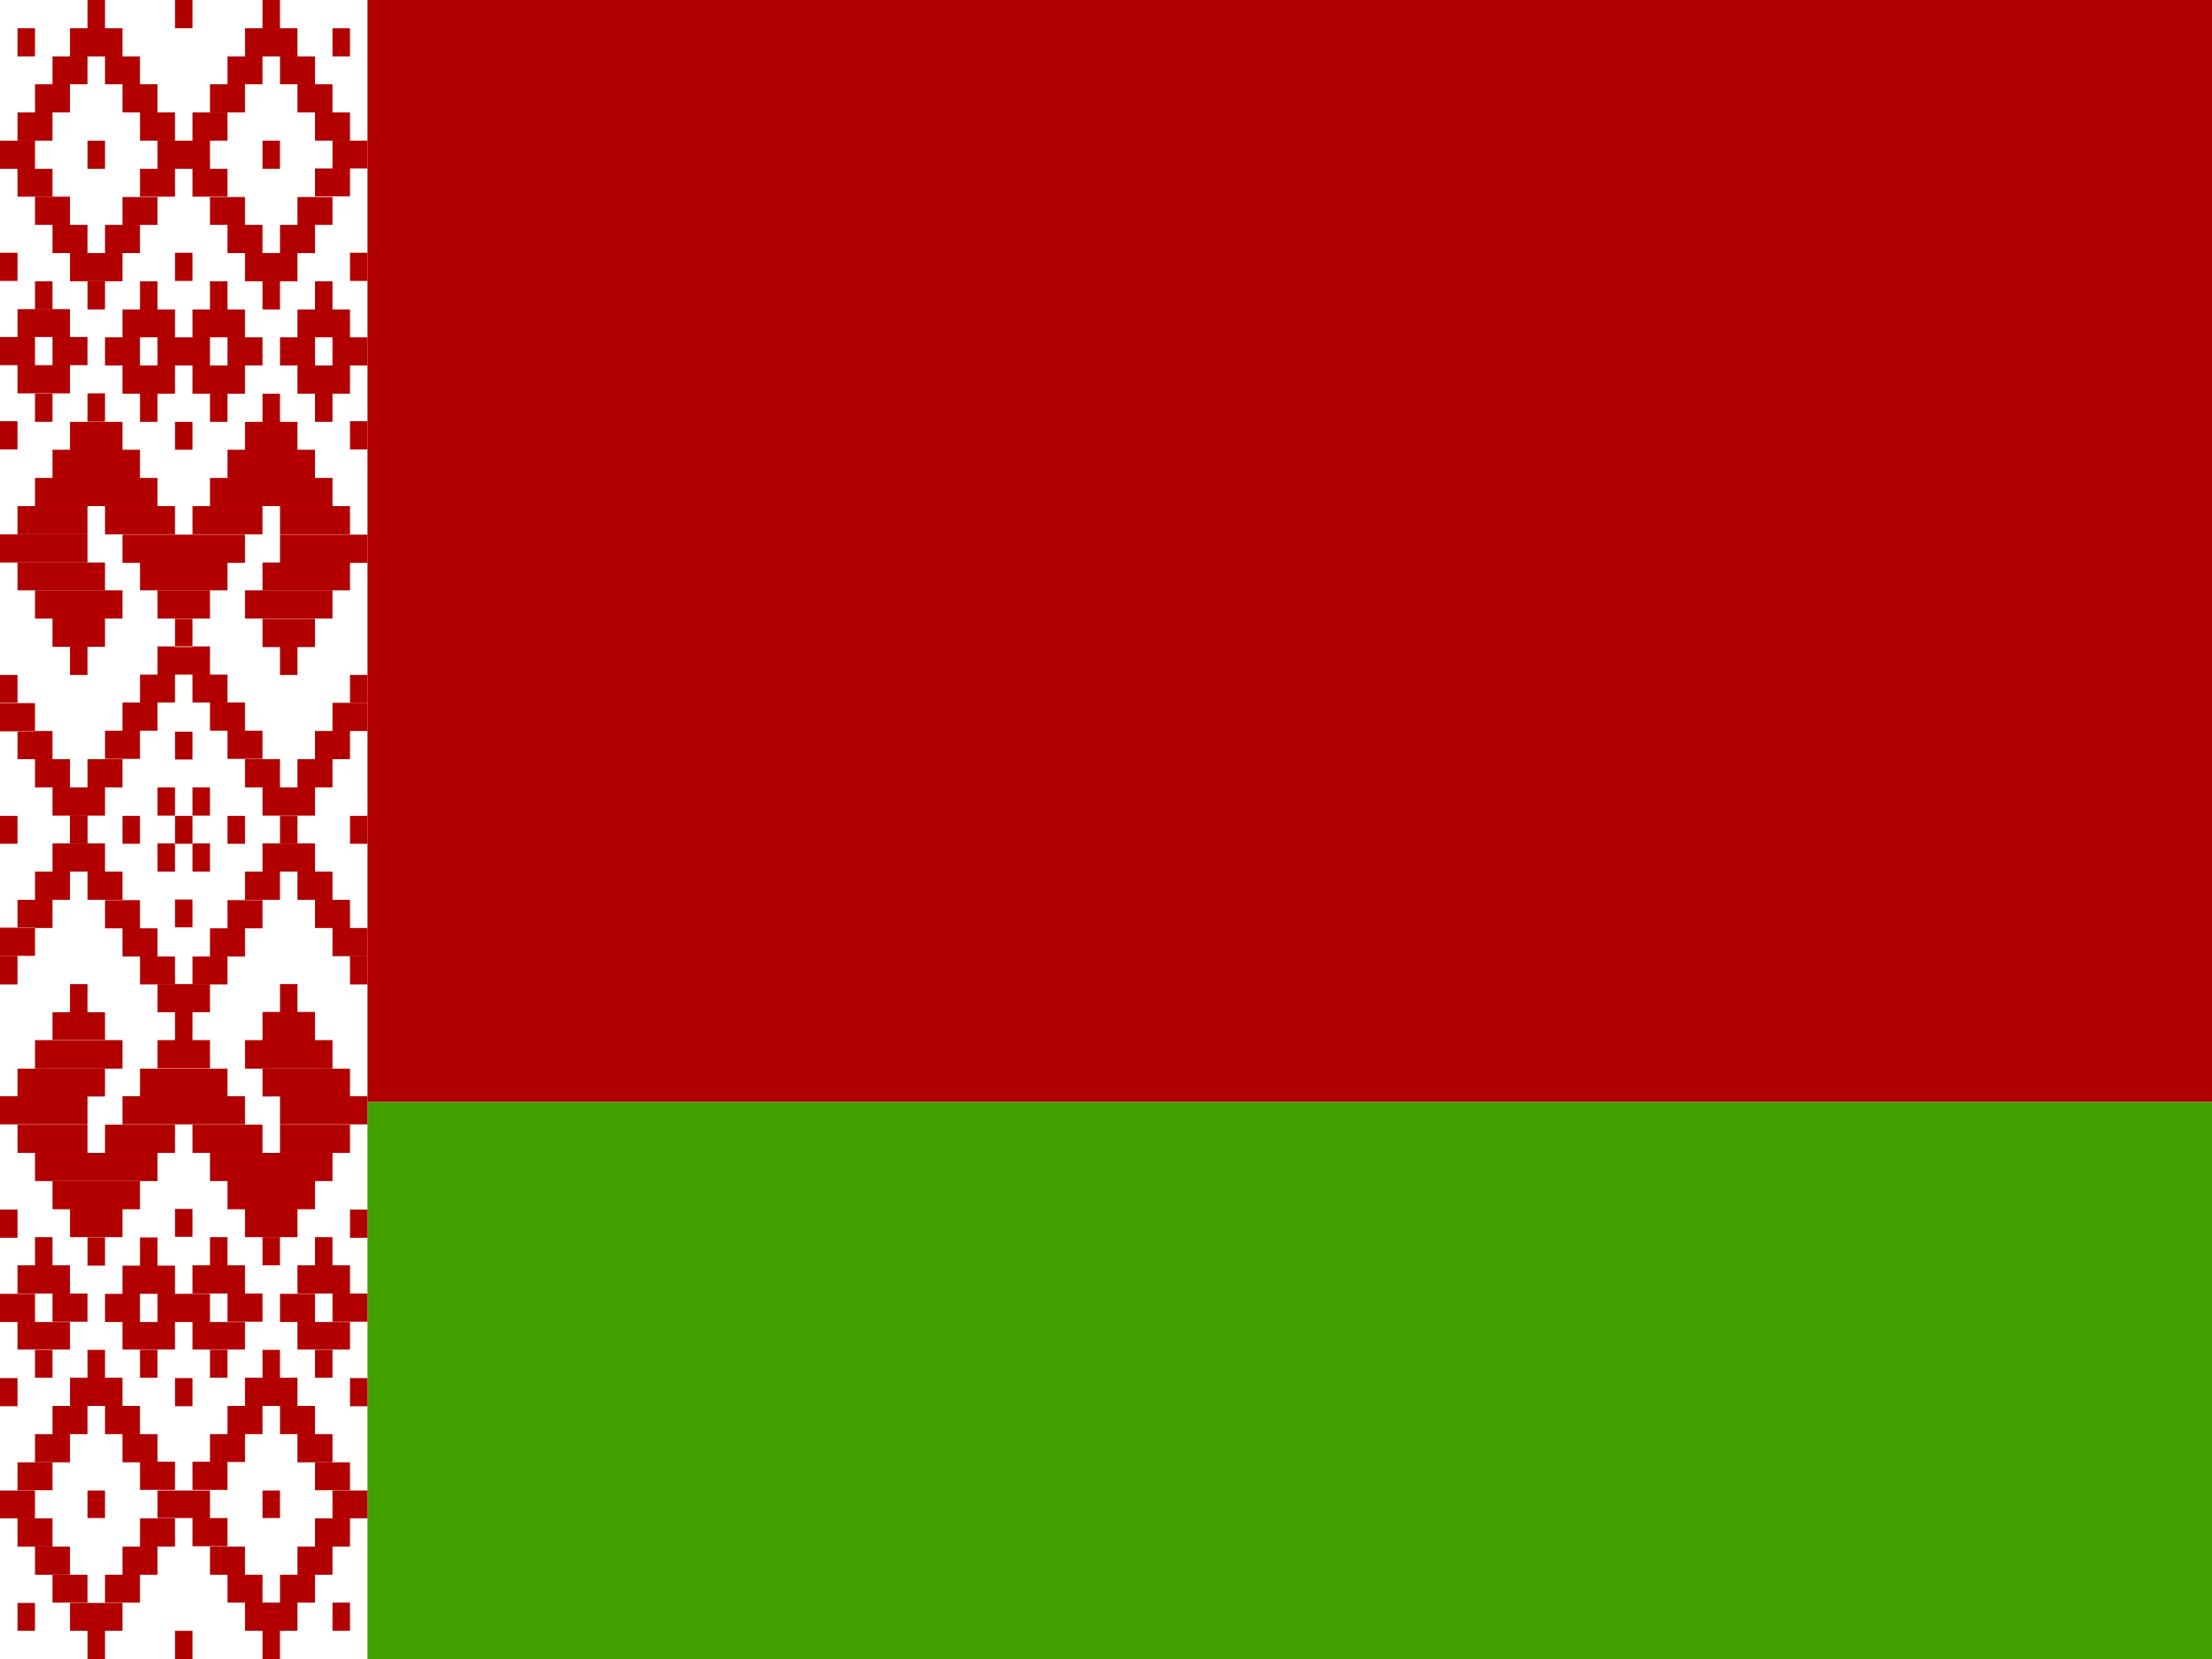
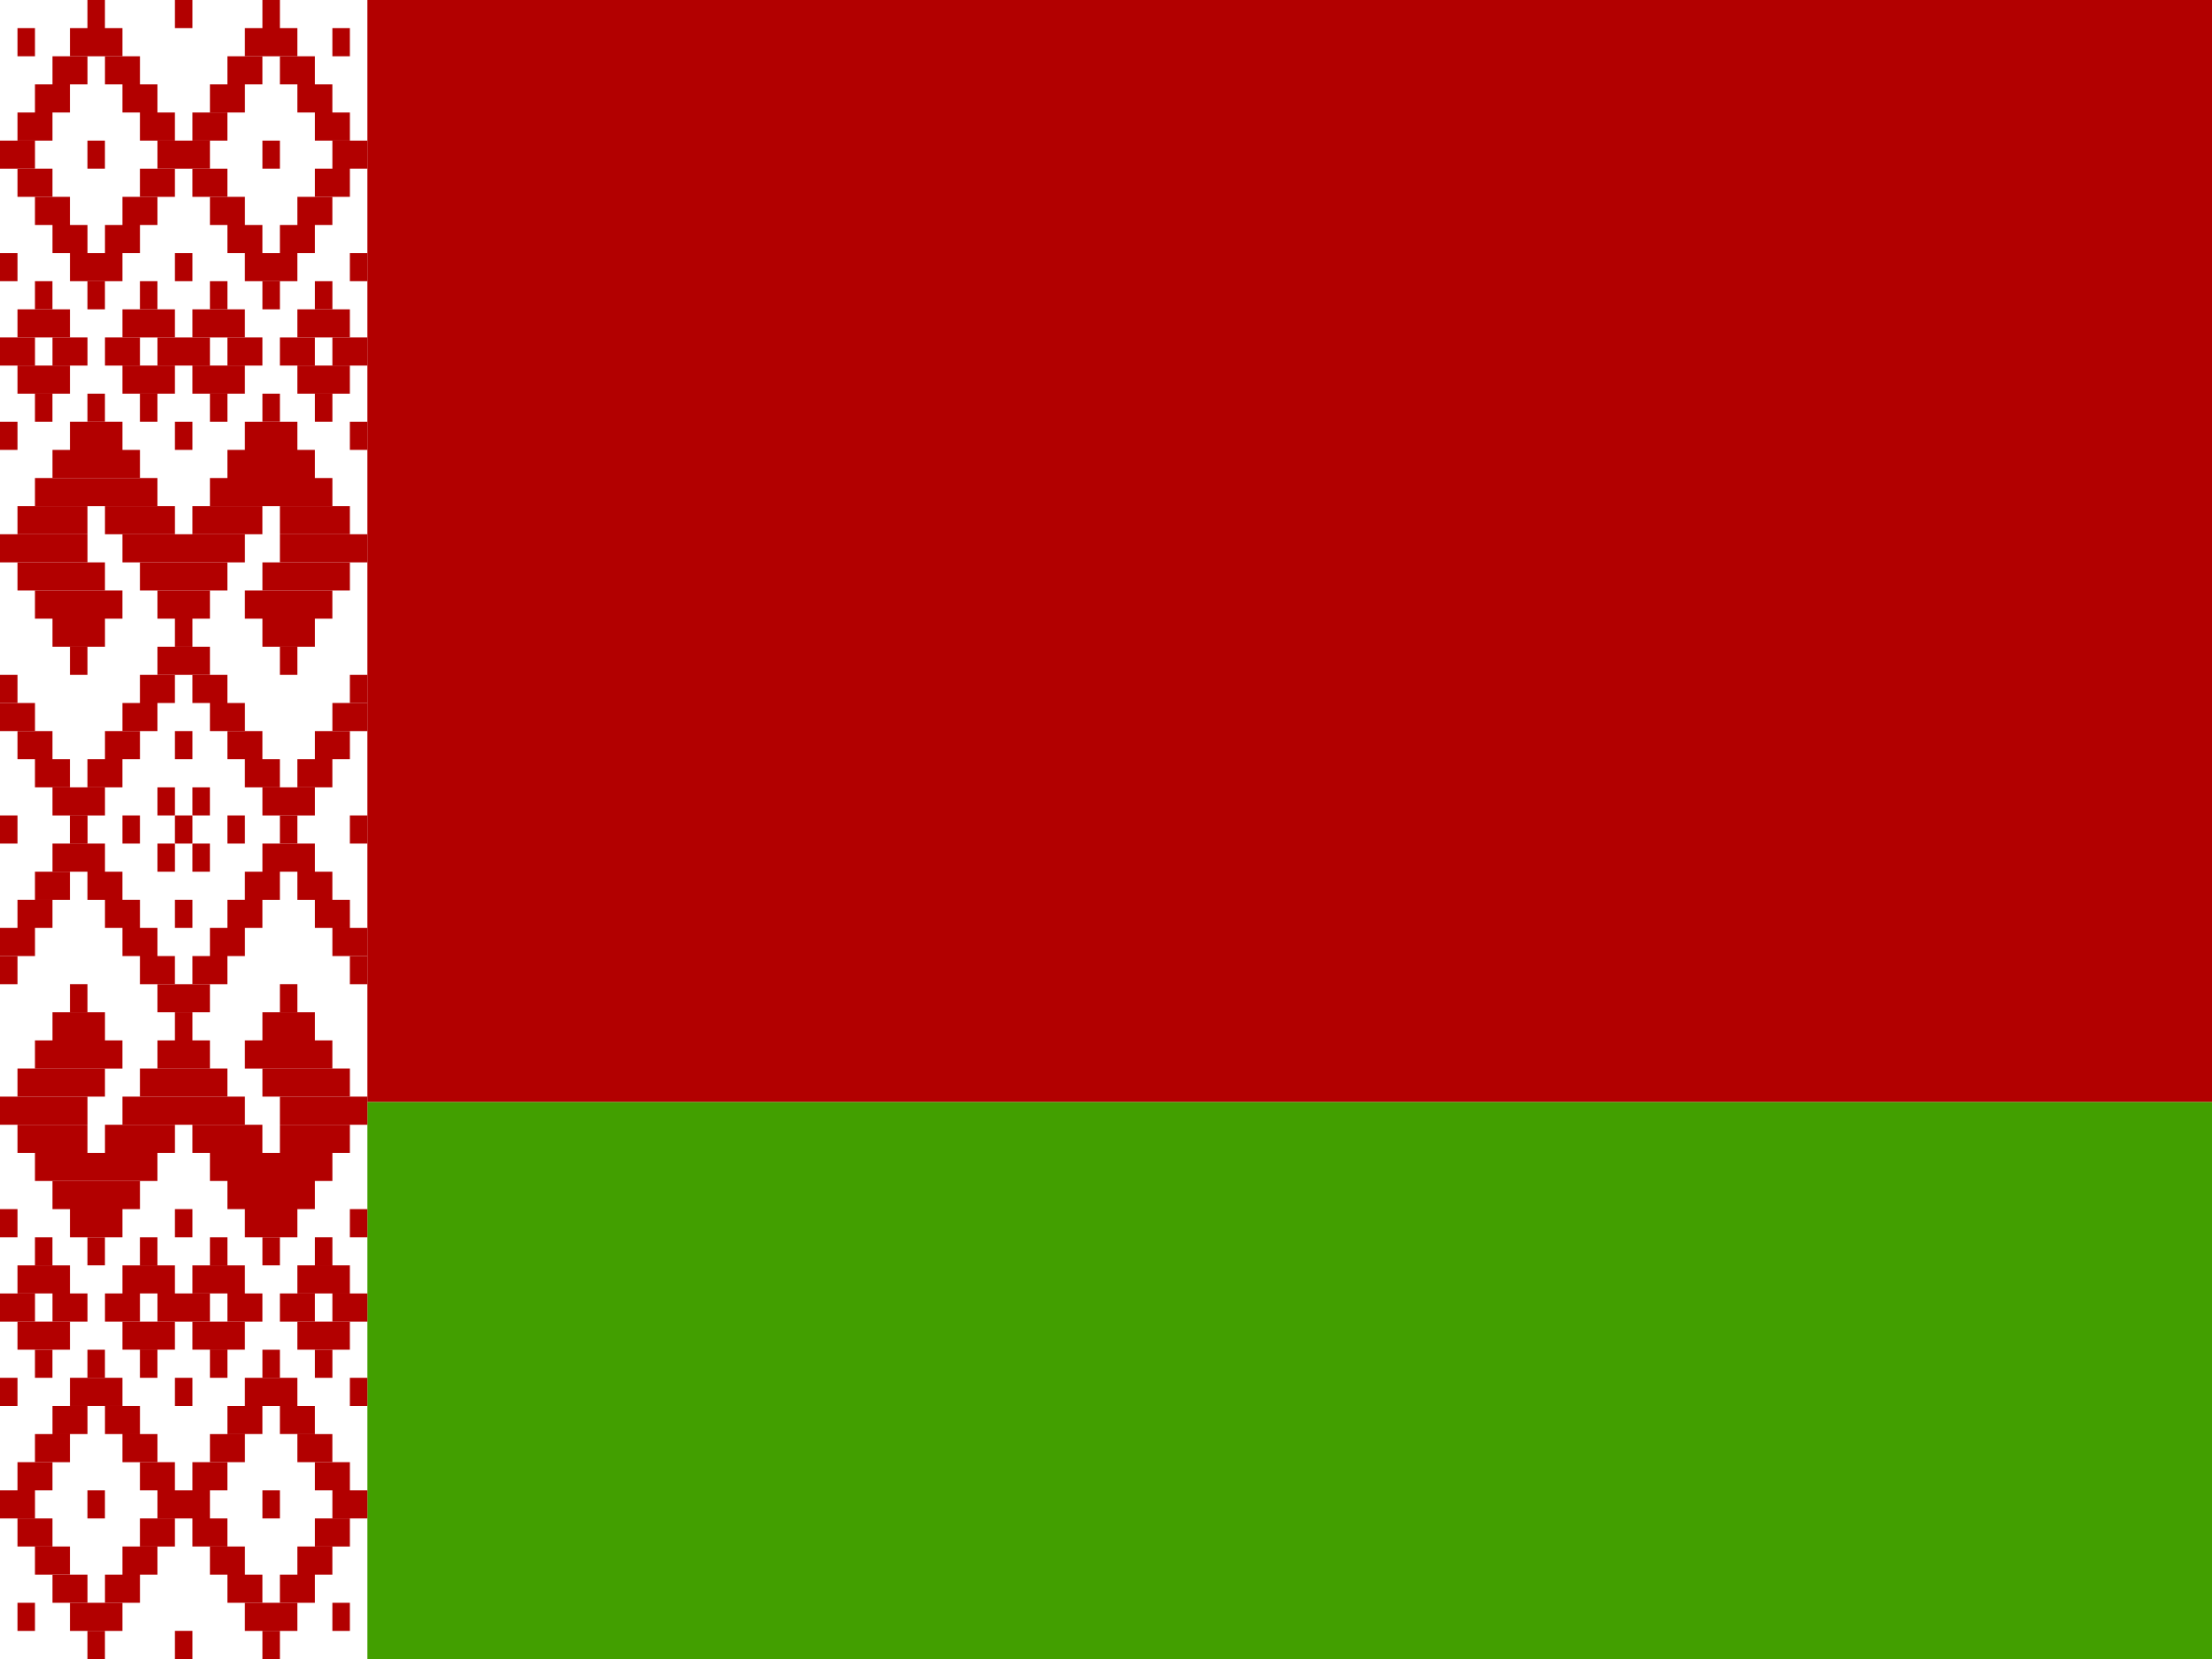
<svg xmlns="http://www.w3.org/2000/svg" id="flag-icon-css-by" width="640" height="480">
  <defs>
    <clipPath id="a">
-       <path fill-opacity=".7" d="M0 0h682.6v512H0z" />
+       <path fill-opacity=".67" d="M0 0h682.6v512H0z" />
    </clipPath>
  </defs>
  <g fill-rule="evenodd" clip-path="url(#a)" transform="scale(.9376 .9375)">
-     <path fill="#b20000" d="M0 0h1024v340.1H0z" />
-     <path fill="#429f00" d="M0 340.1h1024V512H0z" />
-     <path fill="#fff" d="M0 0h113.4v512H0z" />
+     <path fill="#b20000" d="M0 0h1024v340.11H0z" />
+     <path fill="#429f00" d="M0 340.11h1024V512H0z" />
+     <path fill="#fff" d="M0 0h113.37v512H0z" />
    <g fill="#b20000" stroke-width="1pt">
-       <path d="M5.4 8.7h5.4v8.7H5.4zm16.2 0h16.2v8.7H21.6zM27 0h5.4v8.7H27zm27 0h5.4v8.7H54zm21.6 8.7h16.2v8.7H75.6zM81 0h5.4v8.7H81zM16.2 17.4H27V26H16.2zm16.2 0h10.8V26H32.4zm37.8 0H81V26H70.2zm16.2 0h10.8V26H86.4zM10.8 26h10.8v8.7H10.8zm27 0h10.8v8.7H37.8zm27 0h10.8v8.7H64.8zm27 0h10.8v8.7H91.8zm10.8-17.3h5.4v8.7h-5.4zm-97.2 26h10.8v8.7H5.4zm37.8 0H54v8.7H43.2zm54 0H108v8.7H97.2zm-86.4 26h10.8v8.7H10.8zm5.4 8.7H27v8.7H16.2zm21.6-8.6h10.8v8.6H37.8zm-5.4 8.6h10.8v8.7H32.4zm-10.8 8.7h16.2v8.7H21.6z" />
-       <path d="M27 86.8h5.4v8.7H27zm37.8-26h10.8v8.6H64.8zm5.4 8.6H81v8.7H70.2zm21.6-8.6h10.8v8.6H91.8zm-5.4 8.6h10.8v8.7H86.4zm-10.8 8.7h16.2v8.7H75.6zM81 86.8h5.4v8.7H81zM54 78h5.4v8.7H54zm-54 0h5.4v8.7H0zm108 0h5.4v8.7H108zm-81 43.4h5.4v8.7H27zM21.6 130.2h16.2v8.6H21.6zm-5.4 8.6h27v8.7h-27zM81 121.5h5.4v8.7H81zM75.6 130.2h16.2v8.6H75.6zm-5.4 8.6h27v8.7h-27zm5.4 43.4h27v8.7h-27zm-10.8-34.7h37.8v8.7H64.8zm-54 0h37.8v8.7H10.8zm5.4 43.4h16.2v8.7H16.2zm-5.4-8.7h27v8.7h-27zM86.4 165h27v8.7h-27zm-5.4 26h16.2v8.7H81z" />
-       <path d="M21.6 199.6H27v8.7h-5.4zm64.8 0h5.4v8.7h-5.4zM0 164.9h27v8.7H0zm48.6 17.3h16.2v8.7H48.6zM54 191h5.4v8.7H54zm-16.2-26h37.8v8.7H37.8zM59.4 34.7h10.8v8.7H59.4zm-10.8 8.7h16.2v8.7H48.6zm-5.4 8.7H54v8.6H43.2zm16.2 0h10.8v8.6H59.4zM0 43.4h10.8v8.7H0zm5.4 8.7h10.8v8.6H5.4zm97.2-8.7h10.8V52h-10.8zM97.2 52H108v8.6H97.2zM0 130h5.4v8.7H0zm108 0h5.4v8.7H108zm-59.4 69.5h16.2v8.7H48.6zm-5.4 8.7H54v8.6H43.2zm16.2 0h10.8v8.6H59.4zm-21.6 8.6h10.8v8.7H37.8zm27 0h10.8v8.7H64.8zm-32.4 8.7h10.8v8.7H32.4zm37.8 0H81v8.7H70.2zM27 234.3h10.8v8.7H27zm48.6 0h10.8v8.7H75.6zM16.2 243h16.2v8.7H16.2zm64.8 0h16.2v8.7H81zm10.8-8.7h10.8v8.7H91.8zm5.4-8.7H108v8.7H97.2zm5.4-8.7h10.8v8.7h-10.8zm-91.8 17.4h10.8v8.7H10.8zm-5.4-8.7h10.8v8.7H5.4zM0 217h10.8v8.7H0zm21.6 34.8H27v8.6h-5.4zm64.8 0h5.4v8.6h-5.4zm-32.4-26h5.4v8.6H54zm-16.2 26h5.4v8.6h-5.4zm32.4 0h5.4v8.6h-5.4zm-16.2 0h5.4v8.6H54zm-54 0h5.4v8.6H0zm108 0h5.4v8.6H108zM54 130.2h5.4v8.6H54zM27 43.4h5.4v8.7H27zm54 0h5.4v8.7H81zm-32.4 60.7h16.2v8.7H48.6zm-10.8 8.7H54v8.7H37.8zm5.4 8.7h5.4v8.7h-5.4zm-10.8-17.4h10.8v8.7H32.4zm5.4-8.6H54v8.6H37.8zM43.2 86.8h5.4v8.7h-5.4zm16.2 8.7h16.2v8.6H59.4zM64.8 86.8h5.4v8.7h-5.4zm5.4 17.3H81v8.7H70.2zm-10.8 8.7h16.2v8.7H59.4zm5.4 8.7h5.4v8.7h-5.4zm21.6-17.4h10.8v8.7H86.4zm5.4-8.6H108v8.6H91.8zm10.8 8.6h10.8v8.7h-10.8zm-10.8 8.7H108v8.7H91.8zM97.2 121.5h5.4v8.7h-5.4zm0-34.7h5.4v8.7h-5.4zM0 104h10.8v8.7H0zm5.4-8.6h16.2v8.6H5.4zm10.8 8.6H27v8.7H16.2zm-10.8 8.7h16.2v8.7H5.4z" />
-       <path d="M10.8 121.5h5.4v8.7h-5.4zm0-34.7h5.4v8.7h-5.4zm-5.4 69.4H27v8.7H5.4zm27 0H54v8.7H32.4zm27 0H81v8.7H59.4zm27 0H108v8.7H86.4zm-43.2 17.4h27v8.6h-27zm-37.8 0h27v8.6h-27zm75.6 0h27v8.6H81zm27 34.7h5.4v8.6H108zm-108 0h5.4v8.6H0zm5.4 295h5.4v-8.6H5.4zm16.2 0h16.2v-8.6H21.6zM27 512h5.4v-8.7H27zm27 0h5.4v-8.7H54zm21.6-8.7h16.2v-8.7H75.6zM81 512h5.4v-8.7H81zm-64.8-17.4H27V486H16.2zm16.2 0h10.8V486H32.4zm37.8 0H81V486H70.2zm16.2 0h10.8V486H86.4zM37.8 486h10.8v-8.7H37.8zm27 0h10.8v-8.7H64.8zm27 0h10.8v-8.7H91.8zm10.8 17.3h5.4v-8.7h-5.4zm-97.2-26h10.8v-8.7H5.4zM43.2 477.3H54v-8.7H43.2zm54 0H108v-8.7H97.2zm-86.4-26h10.8v-8.7H10.8zm5.4-8.7H27v-8.7H16.2zm21.6 8.7h10.8v-8.7H37.8zm-5.4-8.7h10.8v-8.7H32.4zm-10.8-8.7h16.2v-8.7H21.6zM27 425.2h5.4v-8.6H27zm37.8 26h10.8v-8.6H64.8zm5.4-8.6H81v-8.7H70.2zm21.6 8.7h10.8v-8.7H91.8zm-5.4-8.7h10.8v-8.7H86.4zm-10.8-8.7h16.2v-8.7H75.6zM81 425.2h5.4v-8.6H81zM54 434h5.4v-8.7H54zm-54 0h5.4v-8.7H0zm108 0h5.4v-8.7H108zm-81-43.4h5.4v-8.7H27zM21.6 381.8h16.2v-8.6H21.6zm-5.4-8.6h27v-8.7h-27zM81 390.5h5.4v-8.7H81z" />
-       <path d="M75.6 381.8h16.2v-8.6H75.6zm-5.4-8.6h27v-8.7h-27zm5.4-43.4h27V321h-27zm-10.8 34.7h37.8v-8.7H64.8zm-54 0h37.8v-8.7H10.8zm5.4-43.4h16.2v-8.7H16.2zm-5.4 8.7h27V321h-27zM86.4 347h27v-8.7h-27zm-5.4-26h16.2v-8.7H81zM0 347h27v-8.7H0zm48.6-17.3h16.2V321H48.6zM54 321h5.4v-8.7H54zm-16.2 26h37.8v-8.7H37.8zm21.6 130.2h10.8v-8.7H59.4zm-10.8-8.7h16.2V460H48.6zm-5.4-8.7H54v-8.7H43.2zm16.2 0h10.8v-8.7H59.4zM0 468.6h10.8V460H0zm5.4-8.7h10.8v-8.6H5.4zm97.2 8.7h10.8V460h-10.8zm-5.4-8.7H108v-8.6H97.2zM0 382h5.4v-8.7H0zm108 0h5.4v-8.7H108zm-64.8-78.2H54v-8.6H43.2zm16.2 0h10.8v-8.6H59.4zm-21.6-8.6h10.8v-8.7H37.8zm27 0h10.8v-8.7H64.8zm-32.4-8.7h10.8v-8.7H32.4zm37.8 0H81v-8.7H70.2zM27 277.7h10.8V269H27zm48.6 0h10.8V269H75.6zM16.2 269h16.2v-8.7H16.2zm64.8 0h16.2v-8.7H81zm10.8 8.7h10.8V269H91.8zM97.2 286.4H108v-8.7H97.2zm5.4 8.7h10.8v-8.7h-10.8zm-91.8-17.4h10.8V269H10.8zM5.4 286.4h10.8v-8.7H5.4zM0 295h10.8v-8.7H0zm21.6-34.8H27v-8.6h-5.4zm32.4 26h5.4v-8.6H54zm0 95.5h5.4v-8.6H54zm-27 86.8h5.4V460H27zm54 0h5.4V460H81zM48.6 408h16.2v-8.7H48.6zm-10.8-8.7H54v-8.7H37.8zm5.4-8.7h5.4v-8.7h-5.4zM32.4 408h10.8v-8.7H32.4zM37.8 416.5H54V408H37.8zm5.4 8.7h5.4v-8.6h-5.4zm16.2-8.7h16.2V408H59.4zm5.4 8.7h5.4v-8.6h-5.4zM70.2 407.9H81v-8.7H70.2zm-10.8-8.7h16.2v-8.7H59.4zm5.4-8.7h5.4v-8.7h-5.4zM86.4 408h10.8v-8.7H86.4zM91.8 416.5H108V408H91.8zM102.6 407.9h10.8v-8.7h-10.8zm-10.8-8.7H108v-8.7H91.8zm5.4-8.7h5.4v-8.7h-5.4zm0 34.7h5.4v-8.6h-5.4zM0 408h10.8v-8.7H0zM5.4 416.5h16.2V408H5.4z" />
-       <path d="M16.2 407.9H27v-8.7H16.2zm-10.8-8.7h16.2v-8.7H5.4zm5.4-8.7h5.4v-8.7h-5.4zm0 34.7h5.4v-8.6h-5.4zm-5.4-69.4H27v-8.7H5.4zm27 0H54v-8.7H32.4zm27 0H81v-8.7H59.4zm27 0H108v-8.7H86.4zm-43.2-17.4h27v-8.6h-27zm-37.8 0h27v-8.6h-27zm75.6 0h27v-8.6H81zm27-34.6h5.4V295H108zm-108 0h5.4V295H0zm48.6-43.5H54v8.7h-5.4zm10.8 0h5.4v8.7h-5.4zm0-17.3h5.4v8.7h-5.4zm-10.8 0H54v8.7h-5.4zM10.8 477.3h10.8v8.7H10.8zm75.6-164.9h5.4v-8.7h-5.4zm-64.8 0H27v-8.7h-5.4zm27-8.7h16.2v8.7H48.6z" />
+       <path d="M5.394 8.682h5.398v8.68H5.394zm16.196 0h16.196v8.68H21.59zM26.983 0h5.398v8.68h-5.397zM53.98 0h5.4v8.68h-5.4zm21.59 8.682h16.197v8.68H75.57zM80.98 0h5.398v8.68H80.98z" />
+       <path d="M16.196 17.36h10.798v8.68H16.196zm16.196 0H43.19v8.68H32.392zm37.785 0h10.798v8.68H70.177zm16.196 0H97.17v8.68H86.374zm-75.586 8.68h10.798v8.678H10.787zm26.999 0h10.797v8.678H37.786zm26.998 0H75.58v8.678H64.785zm26.983 0h10.797v8.678H91.767zM102.57 8.682h5.397v8.68h-5.398zM5.394 34.718h10.798v8.678H5.394zm37.786 0h10.797v8.678H43.18zm53.995 0h10.798v8.678H97.175zM10.787 60.75h10.798v8.68H10.787zm5.409 8.68h10.798v8.677H16.196zm21.59-8.68h10.797v8.68H37.786zm-5.394 8.68H43.19v8.677H32.392zM21.59 78.107h16.196v8.678H21.59z" />
+       <path d="M26.983 86.784h5.398v8.68h-5.397zm37.801-26.032H75.58v8.678H64.785zm5.393 8.678h10.798v8.677H70.177zm21.59-8.68h10.797v8.68H91.767zm-5.394 8.68H97.17v8.677H86.374zM75.57 78.107h16.197v8.678H75.57z" />
+       <path d="M80.98 86.784h5.398v8.68H80.98zm-27-8.677h5.4v8.678h-5.4zm-53.98 0h5.398v8.678H0zm107.963 0h5.398v8.678h-5.397zm-80.98 43.39h5.398v8.678h-5.397z" />
+       <path d="M21.59 130.174h16.196v8.678H21.59zm-5.394 8.678H43.19v8.678H16.196zm64.784-17.355h5.398v8.678H80.98z" />
+       <path d="M75.57 130.174h16.197v8.678H75.57zm-5.393 8.678H97.17v8.678H70.178zm5.393 43.39h26.994v8.678H75.57zM64.784 147.53h37.79v8.68h-37.79zm-53.997 0h37.79v8.68h-37.79zm5.409 43.39h16.196v8.678H16.196zm-5.409-8.678H37.78v8.678H10.788zm75.586-17.356h26.994v8.678H86.373zM80.98 190.92h16.195v8.678H80.98z" />
+       <path d="M21.59 199.597h5.398v8.68H21.59zm64.783 0h5.398v8.68h-5.397zM0 164.886h26.994v8.678H0zm48.588 17.356h16.196v8.678H48.588zm5.392 8.678h5.4v8.678h-5.4zm-16.194-26.034h37.79v8.678h-37.79zM59.375 34.718h10.798v8.678H59.375z" />
+       <path d="M48.588 43.395h16.196v8.678H48.588z" />
+       <path d="M43.18 52.073h10.797v8.68H43.18zm16.195 0h10.798v8.68H59.375zM0 43.395h10.798v8.678H0z" />
+       <path d="M5.394 52.073h10.798v8.68H5.394zm97.176-8.678h10.797v8.678H102.57zm-5.395 8.678h10.798v8.68H97.175zM0 130.174h5.398v8.678H0zm107.963 0h5.398v8.678h-5.397zm-59.375 69.423h16.196v8.68H48.588z" />
+       <path d="M43.18 208.276h10.797v8.678H43.18zm16.195 0h10.798v8.678H59.375zm-21.589 8.678h10.797v8.678H37.786zm26.998 0H75.58v8.678H64.785z" />
+       <path d="M32.392 225.63H43.19v8.68H32.392zm37.785 0h10.798v8.68H70.177zm-43.194 8.68H37.78v8.678H26.984zm48.587 0h10.8v8.678h-10.8z" />
+       <path d="M16.196 242.987h16.196v8.678H16.196zm64.784 0h16.195v8.678H80.98z" />
+       <path d="M91.767 234.31h10.797v8.678H91.767zm5.408-8.68h10.798v8.68H97.175z" />
+       <path d="M102.57 216.954h10.797v8.678H102.57zM10.787 234.31h10.798v8.678H10.787zm-5.393-8.68h10.798v8.68H5.394z" />
+       <path d="M0 216.954h10.798v8.678H0zm21.59 34.711h5.398v8.678H21.59zm64.783 0h5.398v8.678h-5.397zM53.98 225.63h5.4v8.68h-5.4zm-16.194 26.035h5.398v8.678h-5.398zm32.391 0h5.398v8.678h-5.398zm-16.197 0h5.4v8.678h-5.4zm-53.98 0h5.398v8.678H0zm107.963 0h5.398v8.678h-5.397zM53.98 130.174h5.4v8.678h-5.4zM26.983 43.395h5.398v8.678h-5.397zm53.997 0h5.398v8.678H80.98zM48.588 104.14h16.196v8.68H48.588z" />
+       <path d="M37.786 112.818H53.98v8.68H37.787z" />
+       <path d="M43.18 121.497h5.397v8.678H43.18zM32.392 104.14H43.19v8.68H32.392z" />
+       <path d="M37.786 95.463H53.98v8.678H37.787z" />
+       <path d="M43.18 86.784h5.397v8.68H43.18zm16.195 8.679H75.57v8.678H59.376z" />
+       <path d="M64.784 86.784h5.398v8.68h-5.398zm5.393 17.356h10.798v8.68H70.177z" />
+       <path d="M59.375 112.818H75.57v8.68H59.376z" />
+       <path d="M64.784 121.497h5.398v8.678h-5.398zm21.589-17.357H97.17v8.68H86.374z" />
+       <path d="M91.767 95.463h16.196v8.678H91.767z" />
+       <path d="M102.57 104.14h10.797v8.68H102.57z" />
+       <path d="M91.767 112.818h16.196v8.68H91.767z" />
+       <path d="M97.175 121.497h5.4v8.678h-5.4zm0-34.713h5.4v8.68h-5.4zM0 104.14h10.798v8.68H0z" />
+       <path d="M5.394 95.463H21.59v8.678H5.394z" />
+       <path d="M16.196 104.14h10.798v8.68H16.196z" />
+       <path d="M5.394 112.818H21.59v8.68H5.394z" />
+       <path d="M10.787 121.497h5.398v8.678h-5.398zm0-34.713h5.398v8.68h-5.398zm-5.393 69.424h21.594v8.678H5.394zm26.998 0h21.594v8.678H32.392zm26.983 0H80.97v8.678H59.374zm26.998 0h21.594v8.678H86.373zM43.18 173.563h26.993v8.68H43.18zm-37.786 0h26.993v8.68H5.394zm75.586 0h26.993v8.68H80.98zm26.983 34.713h5.398v8.678h-5.397zM0 208.276h5.398v8.678H0zm5.394 295.051h5.398v-8.678H5.394zm16.196 0h16.196v-8.678H21.59z" />
+       <path d="M26.983 511.997h5.398v-8.678h-5.397zm26.997 0h5.4v-8.678h-5.4zm21.59-8.67h16.197v-8.678H75.57z" />
+       <path d="M80.98 511.997h5.398v-8.678H80.98zm-64.784-17.352h10.798v-8.678H16.196zm16.196 0H43.19v-8.678H32.392zm37.785 0h10.798v-8.678H70.177zm16.196 0H97.17v-8.678H86.374zm-48.587-8.682h10.797v-8.678H37.786zm26.998 0H75.58v-8.678H64.785zm26.983 0h10.797v-8.678H91.767zm10.803 17.364h5.397v-8.678h-5.398zM5.394 477.293h10.798v-8.678H5.394z" />
+       <path d="M43.18 477.293h10.797v-8.678H43.18zm53.995 0h10.798v-8.678H97.175zM10.787 451.26h10.798v-8.68H10.787zm5.409-8.683h10.798V433.9H16.196zm21.59 8.683h10.797v-8.68H37.786zm-5.394-8.683H43.19V433.9H32.392zm-10.802-8.682h16.196v-8.678H21.59z" />
+       <path d="M26.983 425.225h5.398v-8.678h-5.397zm37.801 26.035H75.58v-8.68H64.785zm5.393-8.683h10.798V433.9H70.177zm21.59 8.683h10.797v-8.68H91.767zm-5.394-8.683H97.17V433.9H86.374zm-10.803-8.682h16.197v-8.678H75.57z" />
+       <path d="M80.98 425.225h5.398v-8.678H80.98zm-27 8.67h5.4v-8.678h-5.4zm-53.98 0h5.398v-8.678H0zm107.963 0h5.398v-8.678h-5.397zm-80.98-43.385h5.398v-8.68h-5.397z" />
+       <path d="M21.59 381.84h16.196v-8.68H21.59zm-5.394-8.682H43.19v-8.68H16.196zM80.98 390.51h5.398v-8.68H80.98z" />
+       <path d="M75.57 381.84h16.197v-8.68H75.57zm-5.393-8.682H97.17v-8.68H70.178zm5.393-43.386h26.994v-8.68H75.57zm-10.786 34.703h37.79v-8.678h-37.79zm-53.997 0h37.79v-8.678h-37.79zm5.409-43.385h16.196v-8.682H16.196zm-5.409 8.682H37.78v-8.68H10.788zm75.586 17.352h26.994v-8.68H86.373zM80.98 321.09h16.195v-8.68H80.98zM0 347.124h26.994v-8.68H0zm48.588-17.352h16.196v-8.68H48.588zm5.392-8.682h5.4v-8.68h-5.4zm-16.194 26.034h37.79v-8.68h-37.79zm21.589 130.169h10.798v-8.678H59.375zm-10.787-8.683h16.196v-8.677H48.588zm-5.408-8.68h10.797v-8.68H43.18zm16.195 0h10.798v-8.68H59.375zM0 468.61h10.798v-8.677H0zm5.394-8.68h10.798v-8.68H5.394zm97.176 8.68h10.797v-8.677H102.57zm-5.395-8.68h10.798v-8.68H97.175zM0 381.84h5.398v-8.68H0zm107.963 0h5.398v-8.68h-5.397zM43.18 303.738h10.797v-8.68H43.18zm16.195 0h10.798v-8.68H59.375zm-21.589-8.682h10.797v-8.68H37.786zm26.998 0H75.58v-8.68H64.785zm-32.392-8.682H43.19v-8.68H32.392zm37.785 0h10.798v-8.68H70.177z" />
+       <path d="M26.983 277.704H37.78v-8.68H26.984zm48.587 0h10.8v-8.68h-10.8zm-59.374-8.682h16.196v-8.68H16.196zm64.784 0h16.195v-8.68H80.98zm10.787 8.682h10.797v-8.68H91.767z" />
+       <path d="M97.175 286.374h10.798v-8.68H97.175zm5.395 8.682h10.797v-8.68H102.57zm-91.783-17.352h10.798v-8.68H10.787z" />
+       <path d="M5.394 286.374h10.798v-8.68H5.394zM0 295.056h10.798v-8.68H0zm21.59-34.713h5.398v-8.678H21.59zm32.39 26.031h5.4v-8.68h-5.4zm0 95.466h5.4v-8.68h-5.4zm-26.997 86.77h5.398v-8.677h-5.397zm53.997 0h5.398v-8.677H80.98zm-32.392-60.737h16.196v-8.678H48.588zm-10.802-8.683H53.98v-8.677H37.787zm5.394-8.68h5.397v-8.68H43.18zm-10.788 17.363H43.19v-8.678H32.392z" />
+       <path d="M37.786 416.543H53.98v-8.678H37.787zm5.394 8.682h5.397v-8.678H43.18zm16.195-8.682H75.57v-8.678H59.376zm5.409 8.682h5.398v-8.678h-5.398z" />
+       <path d="M70.177 407.873h10.798v-8.678H70.177zm-10.802-8.683H75.57v-8.677H59.376zm5.409-8.68h5.398v-8.68h-5.398zm21.589 17.363H97.17v-8.678H86.374z" />
+       <path d="M91.767 416.543h16.196v-8.678H91.767z" />
+       <path d="M102.57 407.873h10.797v-8.678H102.57zm-10.803-8.683h16.196v-8.677H91.767zm5.408-8.68h5.4v-8.68h-5.4zm0 34.715h5.4v-8.678h-5.4zM0 407.873h10.798v-8.678H0z" />
+       <path d="M5.394 416.543H21.59v-8.678H5.394z" />
+       <path d="M16.196 407.873h10.798v-8.678H16.196zM5.394 399.19H21.59v-8.677H5.394zm5.393-8.68h5.398v-8.68h-5.398zm0 34.715h5.398v-8.678h-5.398zm-5.393-69.419h21.594v-8.68H5.394zm26.998 0h21.594v-8.68H32.392zm26.983 0H80.97v-8.68H59.374zm26.998 0h21.594v-8.68H86.373zM43.18 338.442h26.993v-8.68H43.18zm-37.786 0h26.993v-8.68H5.394zm75.586 0h26.993v-8.68H80.98zm26.983-34.704h5.398v-8.68h-5.397zM0 303.738h5.398v-8.68H0zm48.588-43.395h5.398v8.68h-5.398zm10.787 0h5.398v8.68h-5.398zm0-17.356h5.398v8.678h-5.398zm-10.787 0h5.398v8.678h-5.398zM10.787 477.293h10.798v8.68H10.787zm75.586-164.885h5.398v-8.68h-5.397zm-64.783 0h5.398v-8.68H21.59zm26.995-8.674H64.78v8.677H48.585z" />
    </g>
  </g>
</svg>
